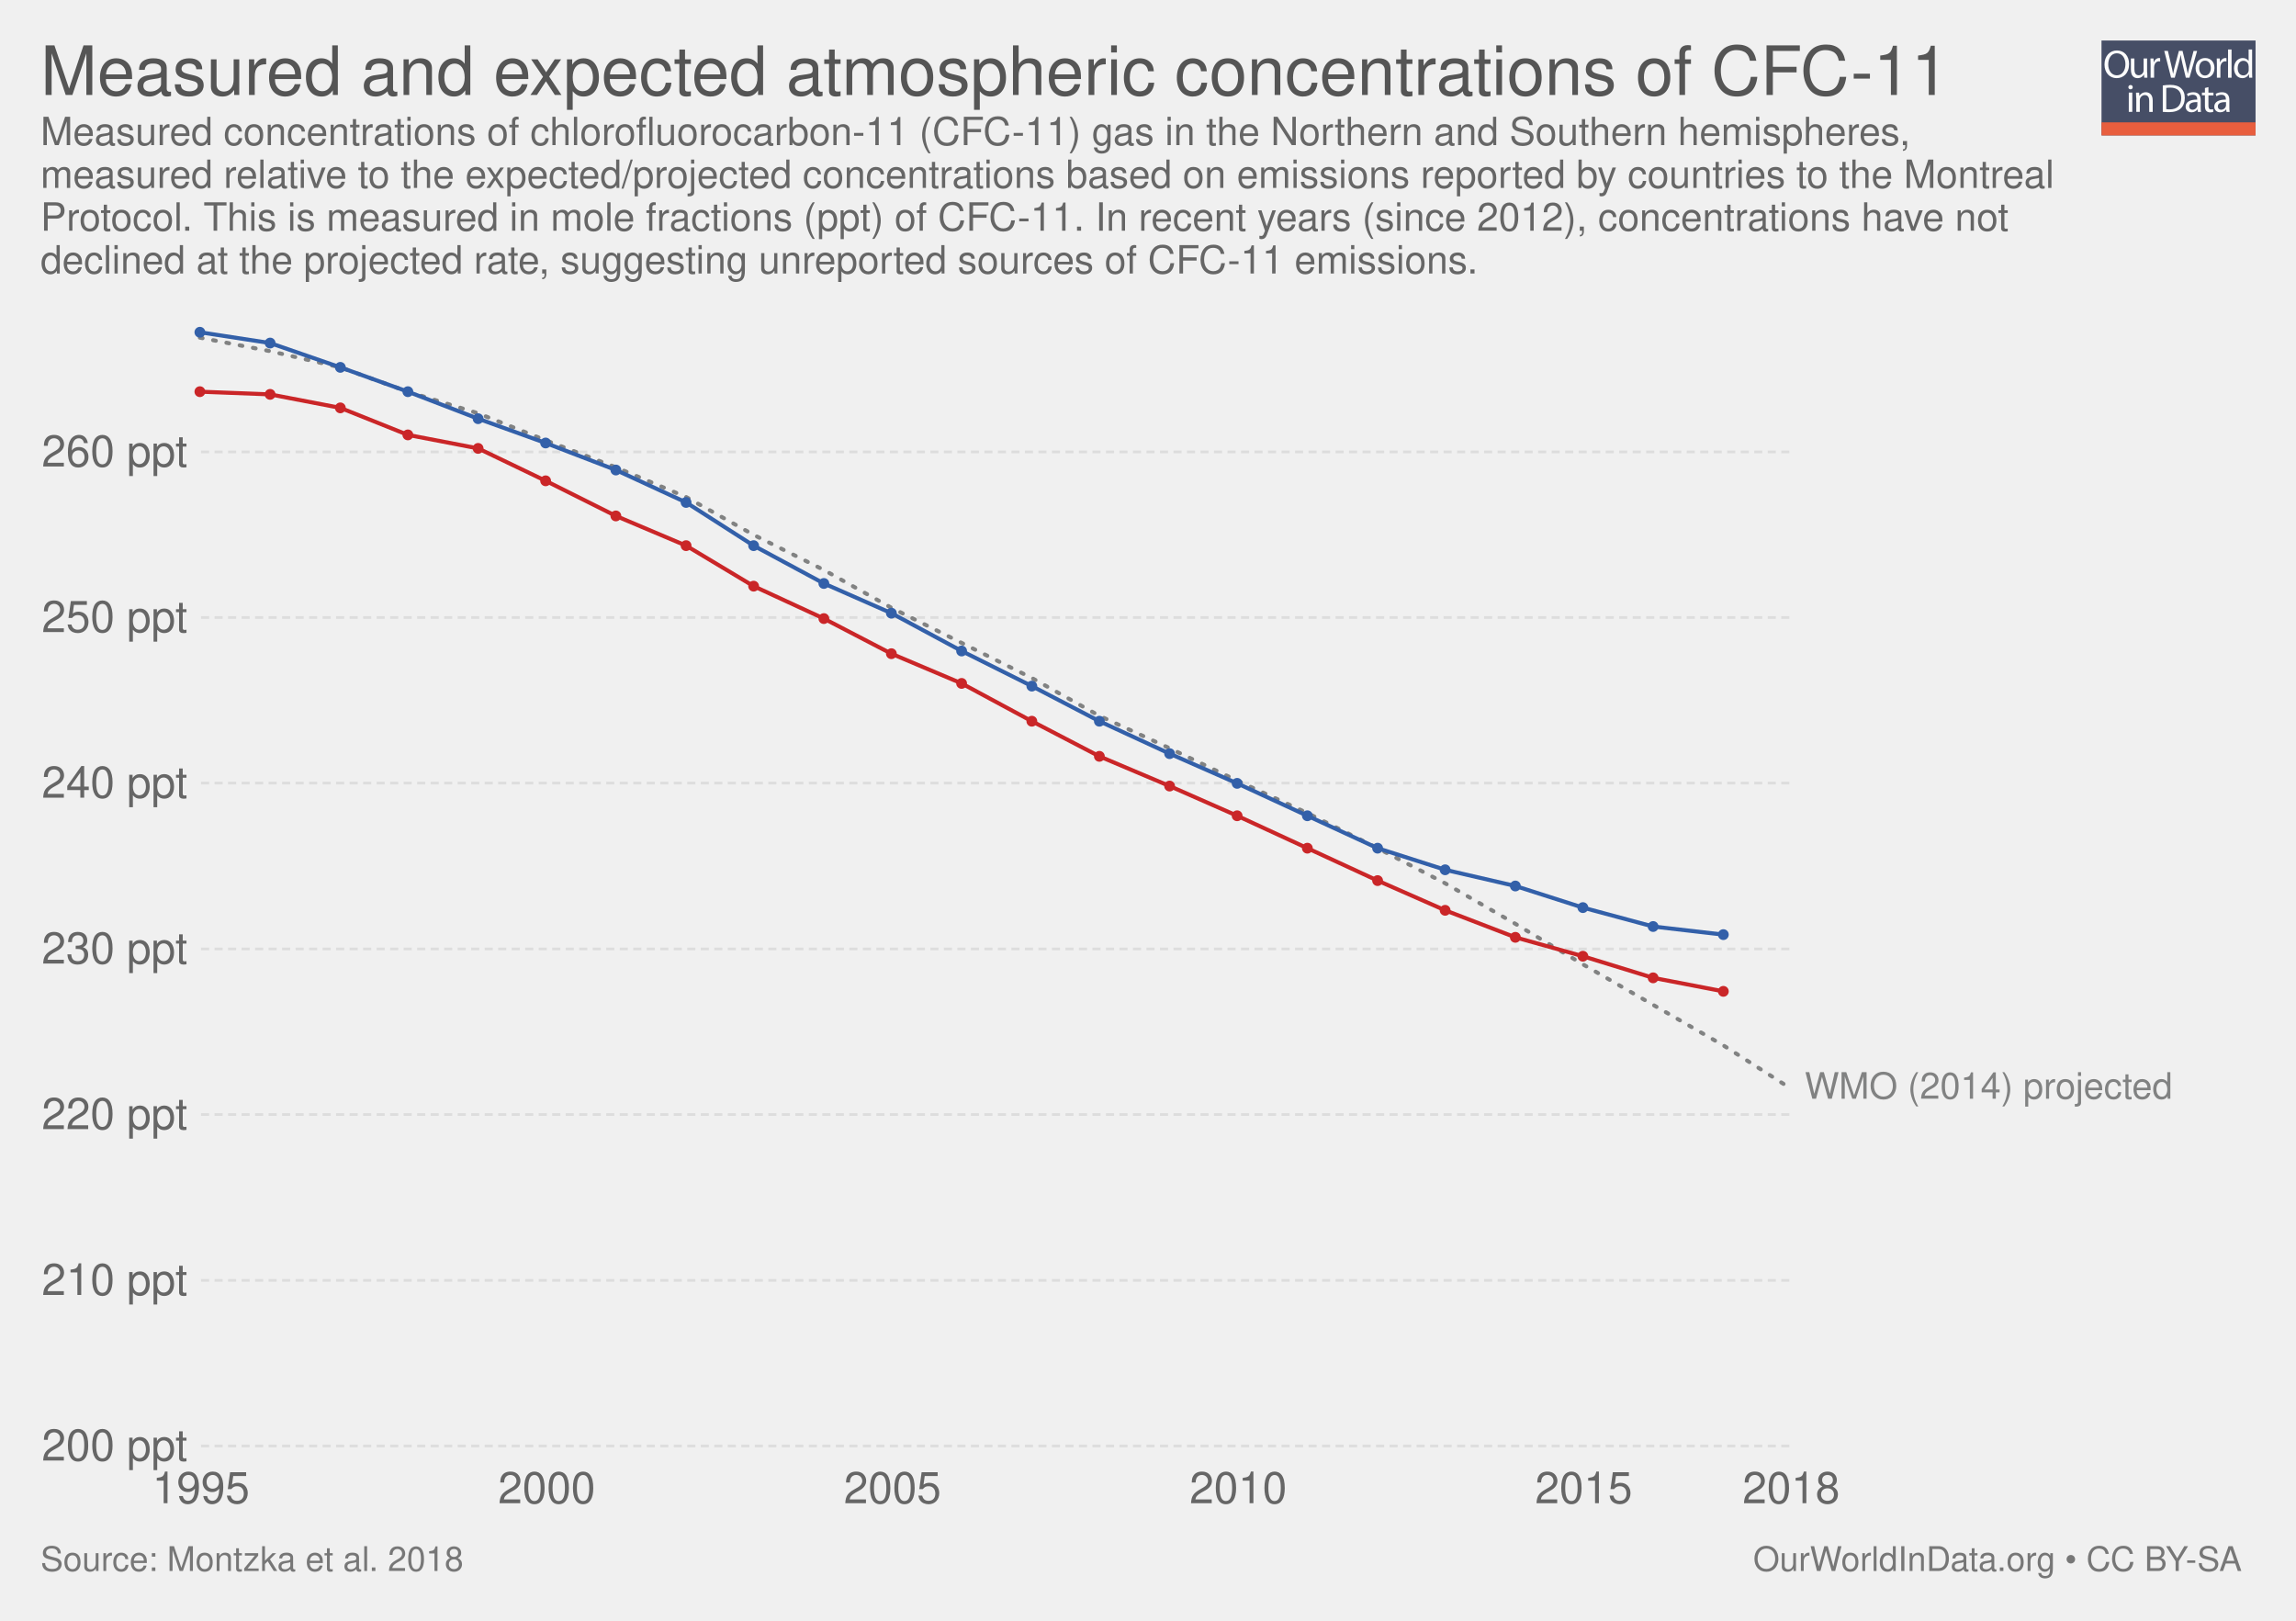
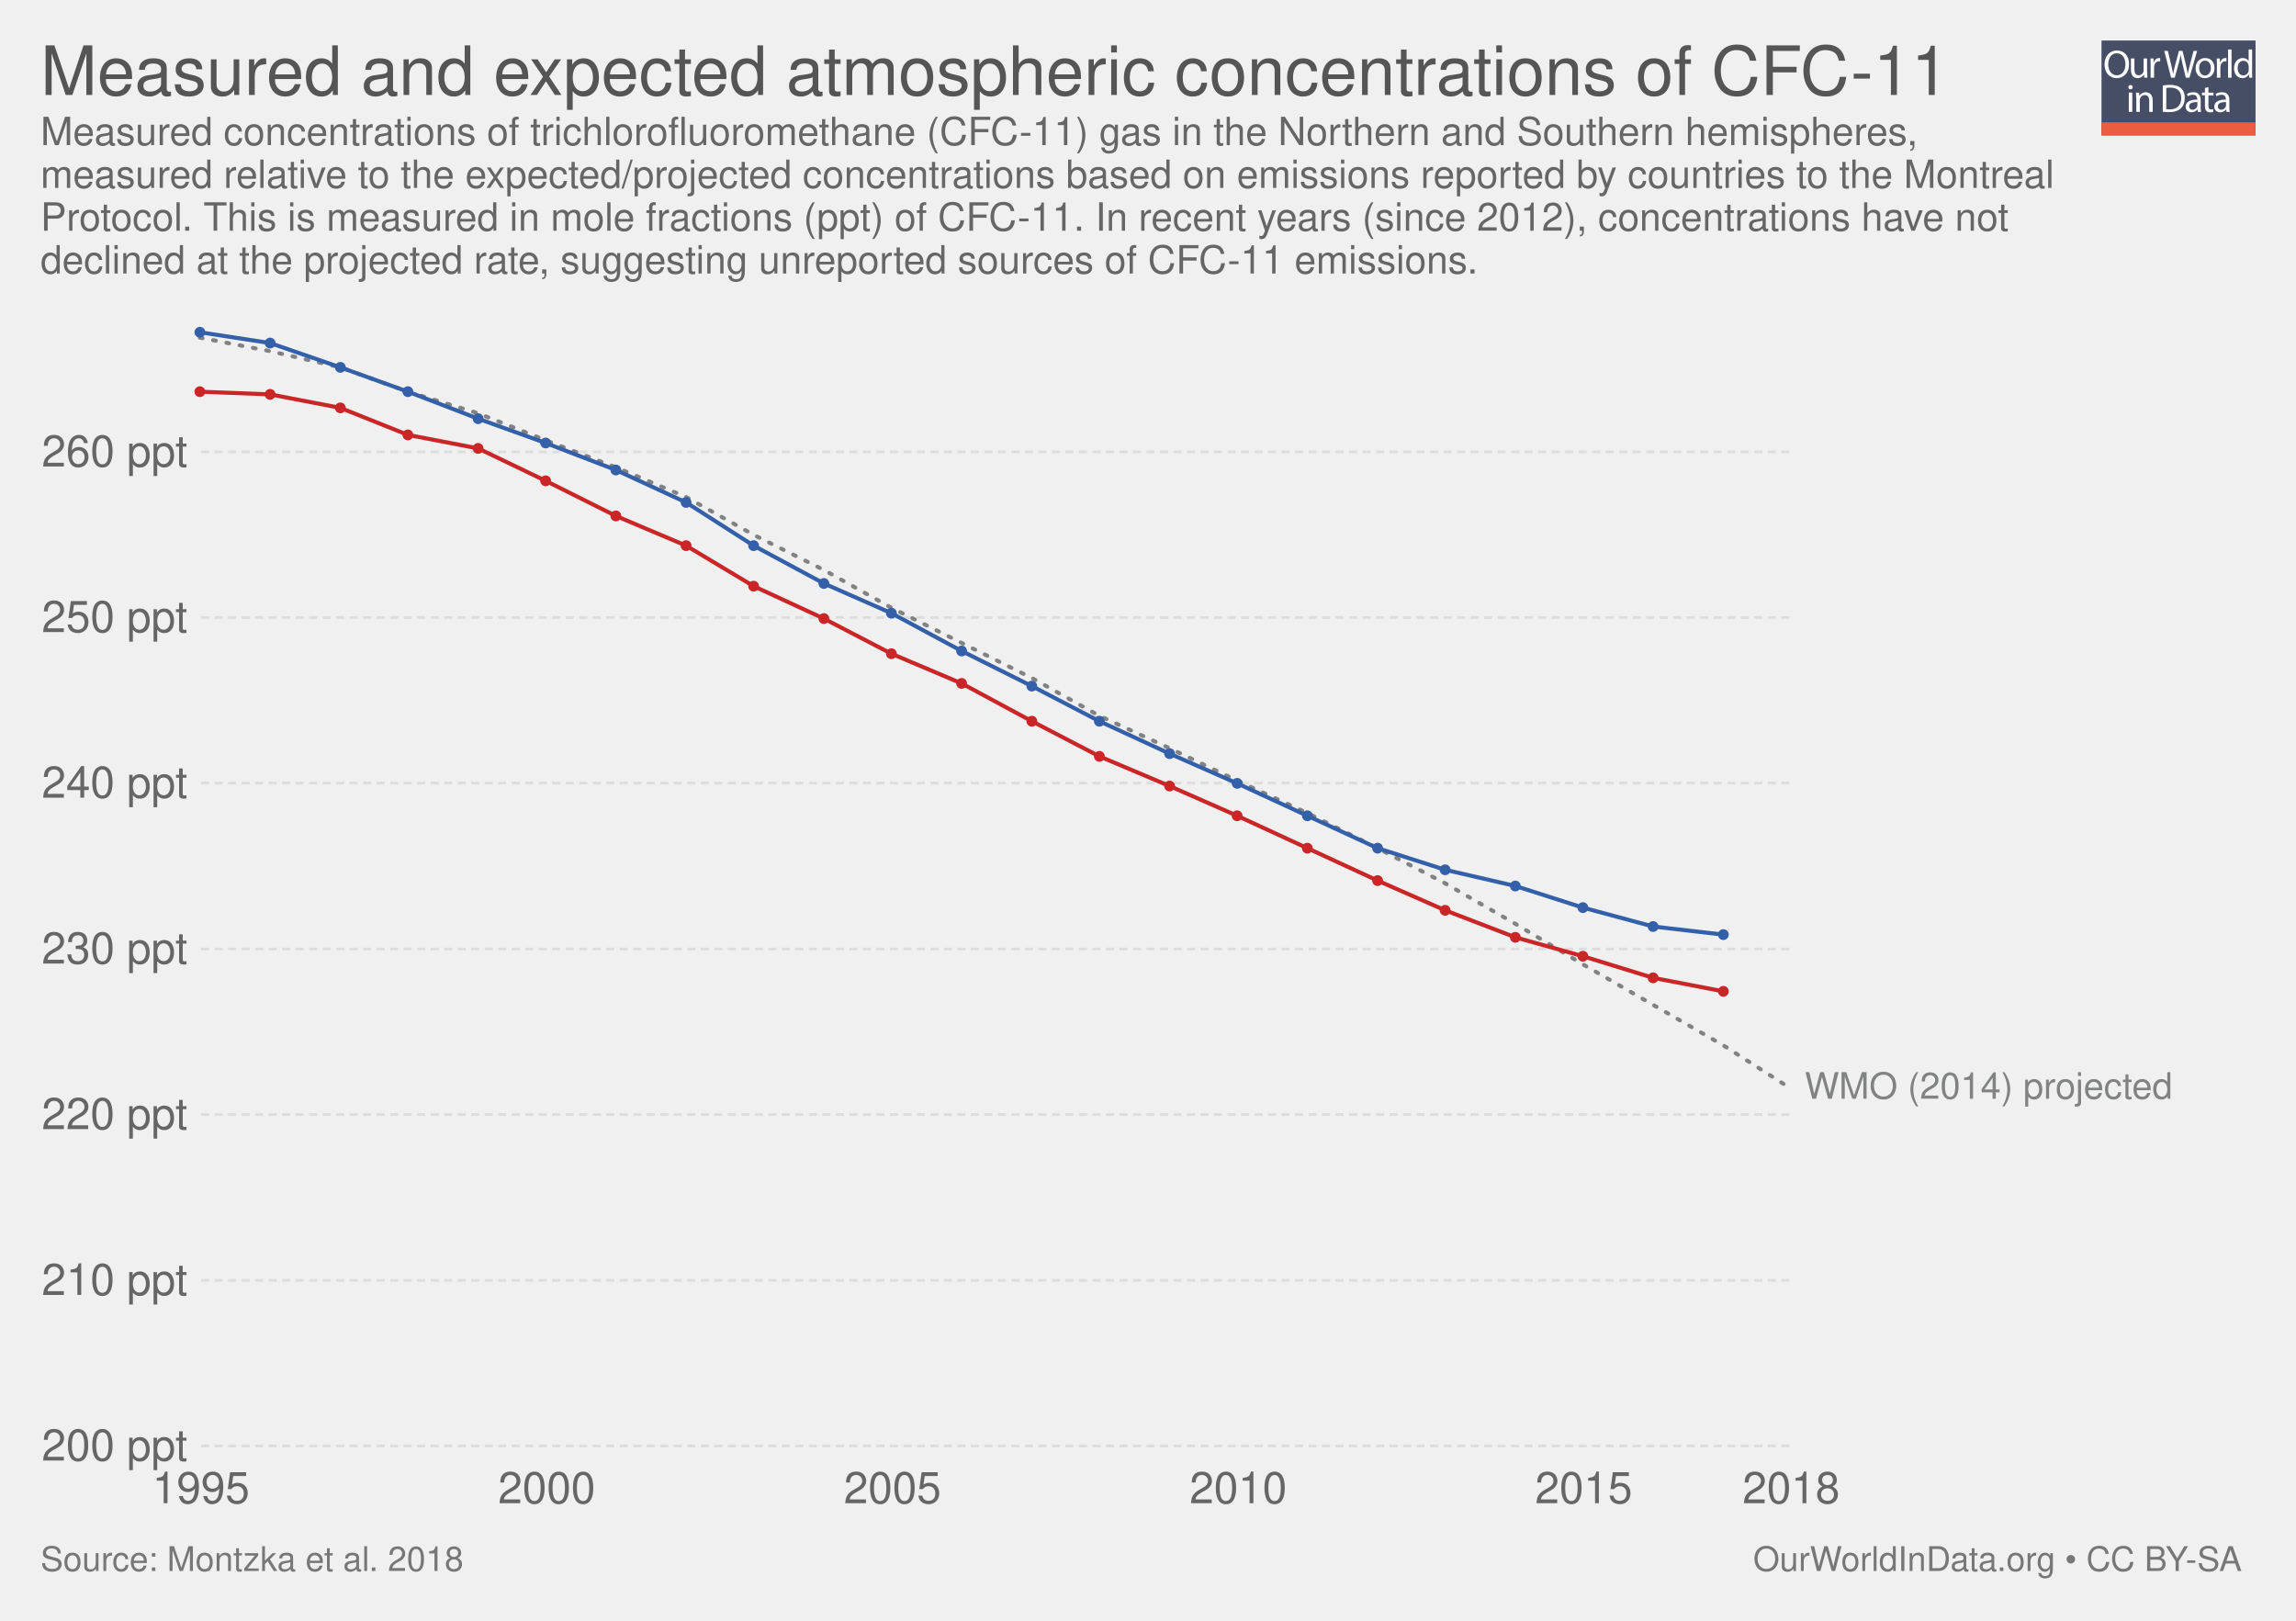
<svg xmlns="http://www.w3.org/2000/svg" xmlns:xlink="http://www.w3.org/1999/xlink" version="1.1" style="font-family: 'Helvetica Neue', Helvetica, Arial, sans-serif; font-size: 18px; background-color: white; text-rendering: optimizeLegibility; -webkit-font-smoothing: antialiased;" width="850" height="600">
  <g class="ChartTab">
    <g class="HeaderView">
      <g opacity="0.8" transform="translate(778, 15) scale(0.27)">
        <a xlink:href="https://ourworldindata.org" target="_blank">
          <g>
            <rect x="0" y="0" fill="#1B2543" width="211.2" height="130.1" />
            <rect x="0" y="112.2" fill="#E63912" width="211.2" height="17.9" />
            <g>
              <rect x="1.2" y="12.3" fill="none" width="210.2" height="99.2" />
              <path fill="#FFFFFF" d="M37.8,32.2c0,12.7-7.7,19.4-17.1,19.4c-9.7,0-16.6-7.5-16.6-18.7c0-11.7,7.3-19.3,17.1-19.3 C31.3,13.7,37.8,21.3,37.8,32.2z M9.2,32.8c0,7.9,4.3,14.9,11.8,14.9c7.5,0,11.8-6.9,11.8-15.3c0-7.3-3.8-14.9-11.8-14.9 C13.1,17.5,9.2,24.8,9.2,32.8z" />
              <path fill="#FFFFFF" d="M62.7,43.8c0,2.7,0.1,5.1,0.2,7.2h-4.3l-0.3-4.3h-0.1c-1.3,2.1-4,4.9-8.8,4.9c-4.2,0-9.1-2.3-9.1-11.6 V24.6h4.8v14.6c0,5,1.5,8.4,5.9,8.4c3.2,0,5.5-2.2,6.3-4.4c0.3-0.7,0.4-1.6,0.4-2.5V24.6h4.8V43.8z" />
              <path fill="#FFFFFF" d="M67.3,32.8c0-3.1-0.1-5.8-0.2-8.2h4.2l0.2,5.2h0.2c1.2-3.5,4.1-5.8,7.3-5.8c0.5,0,0.9,0.1,1.4,0.2v4.5 c-0.5-0.1-1-0.2-1.6-0.2c-3.4,0-5.8,2.6-6.5,6.2c-0.1,0.7-0.2,1.4-0.2,2.2V51h-4.8V32.8z" />
              <path fill="#FFFFFF" d="M95.4,51l-9.4-36.8h5l4.4,18.6c1.1,4.6,2.1,9.2,2.7,12.7h0.1c0.6-3.7,1.8-8,3-12.8l4.9-18.5h5l4.5,18.7 c1,4.4,2,8.7,2.6,12.6h0.1c0.8-4,1.8-8.1,3-12.7l4.9-18.5h4.9L120.6,51h-5L111,31.9c-1.1-4.7-1.9-8.3-2.4-12h-0.1 c-0.7,3.7-1.5,7.3-2.8,12L100.4,51H95.4z" />
              <path fill="#FFFFFF" d="M154.9,37.6c0,9.8-6.8,14-13.2,14c-7.2,0-12.7-5.2-12.7-13.6c0-8.8,5.8-14,13.1-14 C149.8,24,154.9,29.5,154.9,37.6z M133.9,37.9c0,5.8,3.3,10.1,8,10.1c4.6,0,8-4.3,8-10.3c0-4.5-2.2-10.1-7.9-10.1 C136.3,27.6,133.9,32.8,133.9,37.9z" />
              <path fill="#FFFFFF" d="M158.2,32.8c0-3.1-0.1-5.8-0.2-8.2h4.2l0.2,5.2h0.2c1.2-3.5,4.1-5.8,7.3-5.8c0.5,0,0.9,0.1,1.4,0.2v4.5 c-0.5-0.1-1-0.2-1.6-0.2c-3.4,0-5.8,2.6-6.5,6.2c-0.1,0.7-0.2,1.4-0.2,2.2V51h-4.8V32.8z" />
              <path fill="#FFFFFF" d="M173.5,12.3h4.8V51h-4.8V12.3z" />
              <path fill="#FFFFFF" d="M206.5,12.3v31.9c0,2.3,0.1,5,0.2,6.8h-4.3l-0.2-4.6H202c-1.5,2.9-4.7,5.2-9,5.2 c-6.4,0-11.3-5.4-11.3-13.4c-0.1-8.8,5.4-14.2,11.9-14.2c4,0,6.8,1.9,8,4h0.1V12.3H206.5z M201.7,35.4c0-0.6-0.1-1.4-0.2-2 c-0.7-3.1-3.3-5.6-6.9-5.6c-5,0-7.9,4.4-7.9,10.2c0,5.3,2.6,9.8,7.8,9.8c3.2,0,6.2-2.1,7.1-5.7c0.2-0.7,0.2-1.3,0.2-2.1V35.4z" />
              <path fill="#FFFFFF" d="M42.8,64c0.1,1.6-1.1,2.9-3.1,2.9c-1.7,0-2.9-1.3-2.9-2.9c0-1.7,1.3-3,3-3C41.7,61,42.8,62.3,42.8,64z M37.4,97.8V71.4h4.8v26.4H37.4z" />
              <path fill="#FFFFFF" d="M47.5,78.6c0-2.7-0.1-5-0.2-7.1h4.3l0.3,4.4h0.1c1.3-2.5,4.4-5,8.8-5c3.7,0,9.4,2.2,9.4,11.2v15.8h-4.8 V82.6c0-4.3-1.6-7.8-6.1-7.8c-3.2,0-5.6,2.2-6.5,4.9c-0.2,0.6-0.3,1.4-0.3,2.2v15.9h-4.8V78.6z" />
              <path fill="#FFFFFF" d="M84,61.6c2.9-0.4,6.3-0.8,10.1-0.8c6.8,0,11.7,1.6,14.9,4.6c3.3,3,5.2,7.3,5.2,13.2c0,6-1.9,10.9-5.3,14.3 c-3.4,3.4-9.1,5.3-16.3,5.3c-3.4,0-6.2-0.2-8.6-0.4V61.6z M88.8,94.1c1.2,0.2,3,0.3,4.8,0.3c10.2,0,15.7-5.7,15.7-15.6 c0.1-8.7-4.9-14.2-14.9-14.2c-2.5,0-4.3,0.2-5.6,0.5V94.1z" />
              <path fill="#FFFFFF" d="M132.1,97.8l-0.4-3.3h-0.2c-1.5,2.1-4.3,3.9-8.1,3.9c-5.4,0-8.1-3.8-8.1-7.6c0-6.4,5.7-9.9,15.9-9.8v-0.5 c0-2.2-0.6-6.1-6-6.1c-2.5,0-5,0.8-6.9,2l-1.1-3.2c2.2-1.4,5.4-2.3,8.7-2.3c8.1,0,10.1,5.5,10.1,10.8v9.9c0,2.3,0.1,4.5,0.4,6.3 H132.1z M131.4,84.4c-5.3-0.1-11.2,0.8-11.2,5.9c0,3.1,2.1,4.6,4.5,4.6c3.4,0,5.6-2.2,6.4-4.4c0.2-0.5,0.3-1,0.3-1.5V84.4z" />
              <path fill="#FFFFFF" d="M146.6,63.9v7.6h6.9v3.7h-6.9v14.2c0,3.3,0.9,5.1,3.6,5.1c1.3,0,2.2-0.2,2.8-0.3l0.2,3.6 c-0.9,0.4-2.4,0.7-4.3,0.7c-2.2,0-4-0.7-5.2-2c-1.4-1.4-1.9-3.8-1.9-6.9V75.1h-4.1v-3.7h4.1v-6.3L146.6,63.9z" />
              <path fill="#FFFFFF" d="M171.4,97.8l-0.4-3.3h-0.2c-1.5,2.1-4.3,3.9-8.1,3.9c-5.4,0-8.1-3.8-8.1-7.6c0-6.4,5.7-9.9,15.9-9.8v-0.5 c0-2.2-0.6-6.1-6-6.1c-2.5,0-5,0.8-6.9,2l-1.1-3.2c2.2-1.4,5.4-2.3,8.7-2.3c8.1,0,10.1,5.5,10.1,10.8v9.9c0,2.3,0.1,4.5,0.4,6.3 H171.4z M170.7,84.4c-5.3-0.1-11.2,0.8-11.2,5.9c0,3.1,2.1,4.6,4.5,4.6c3.4,0,5.6-2.2,6.4-4.4c0.2-0.5,0.3-1,0.3-1.5V84.4z" />
            </g>
          </g>
        </a>
      </g>
      <a href="https://ourworldindata.org/grapher/expected-concentraitons-of-cfc-11" target="_blank">
        <text font-size="25.20" x="15.0" y="35.2" fill="#555">
          <tspan x="15" y="35.16">Measured and expected atmospheric concentrations of CFC-11</tspan>
        </text>
      </a>
      <text font-size="14.40" x="15.0" y="53.7" fill="#666">
-         <tspan x="15" y="53.72">Measured concentrations of chlorofluorocarbon-11 (CFC-11) gas in the Northern and Southern hemispheres,</tspan>
+         <tspan x="15" y="53.72">Measured concentrations of trichlorofluoromethane (CFC-11) gas in the Northern and Southern hemispheres,</tspan>
        <tspan x="15" y="69.56">measured relative to the expected/projected concentrations based on emissions reported by countries to the Montreal</tspan>
        <tspan x="15" y="85.4">Protocol. This is measured in mole fractions (ppt) of CFC-11. In recent years (since 2012), concentrations have not</tspan>
        <tspan x="15" y="101.24">declined at the projected rate, suggesting unreported sources of CFC-11 emissions.</tspan>
      </text>
    </g>
    <g class="LineChart">
      <defs>
        <clipPath id="boundsClip-1">
          <rect x="64.432" y="0" width="830" height="866.8" />
        </clipPath>
      </defs>
      <g class="AxisBoxView">
        <g class="HorizontalAxis">
          <text x="74.4" y="556.5" fill="#666" text-anchor="middle" font-size="16.2">1995</text>
          <text x="202.4" y="556.5" fill="#666" text-anchor="middle" font-size="16.2">2000</text>
          <text x="330.4" y="556.5" fill="#666" text-anchor="middle" font-size="16.2">2005</text>
          <text x="458.4" y="556.5" fill="#666" text-anchor="middle" font-size="16.2">2010</text>
          <text x="586.3" y="556.5" fill="#666" text-anchor="middle" font-size="16.2">2015</text>
          <text x="663.1" y="556.5" fill="#666" text-anchor="middle" font-size="16.2">2018</text>
        </g>
        <g class="VerticalAxis">
          <text x="69.43" y="535.3" fill="#666" dominant-baseline="middle" text-anchor="end" font-size="16.2">200 ppt</text>
          <text x="69.43" y="474" fill="#666" dominant-baseline="middle" text-anchor="end" font-size="16.2">210 ppt</text>
          <text x="69.43" y="412.6" fill="#666" dominant-baseline="middle" text-anchor="end" font-size="16.2">220 ppt</text>
          <text x="69.43" y="351.3" fill="#666" dominant-baseline="middle" text-anchor="end" font-size="16.2">230 ppt</text>
          <text x="69.43" y="289.9" fill="#666" dominant-baseline="middle" text-anchor="end" font-size="16.2">240 ppt</text>
          <text x="69.43" y="228.6" fill="#666" dominant-baseline="middle" text-anchor="end" font-size="16.2">250 ppt</text>
          <text x="69.43" y="167.3" fill="#666" dominant-baseline="middle" text-anchor="end" font-size="16.2">260 ppt</text>
        </g>
        <g class="AxisGridLines">
          <line x1="74.43" y1="535.3" x2="663.11" y2="535.3" stroke="#ddd" stroke-dasharray="3,2" />
          <line x1="74.43" y1="474" x2="663.11" y2="474" stroke="#ddd" stroke-dasharray="3,2" />
          <line x1="74.43" y1="412.6" x2="663.11" y2="412.6" stroke="#ddd" stroke-dasharray="3,2" />
          <line x1="74.43" y1="351.3" x2="663.11" y2="351.3" stroke="#ddd" stroke-dasharray="3,2" />
          <line x1="74.43" y1="289.9" x2="663.11" y2="289.9" stroke="#ddd" stroke-dasharray="3,2" />
          <line x1="74.43" y1="228.6" x2="663.11" y2="228.6" stroke="#ddd" stroke-dasharray="3,2" />
          <line x1="74.43" y1="167.3" x2="663.11" y2="167.3" stroke="#ddd" stroke-dasharray="3,2" />
        </g>
      </g>
      <g clip-path="url(#boundsClip-1)">
        <g class="HeightedLegend clickable">
          <g class="legendMark">
            <rect x="663.11" y="395.95" width="171.89" height="13.5" fill="#fff" opacity="0" />
            <text font-size="13.50" x="668.1" y="406.8" fill="#818282">
              <tspan x="668.11" y="406.75">WMO (2014) projected</tspan>
            </text>
          </g>
        </g>
        <g class="Lines">
          <rect x="74" y="123" width="589" height="412" fill="rgba(255,255,255,0)" opacity="0" />
          <g class="key-World_2">
            <path stroke="#818282" stroke-linecap="round" d="M74 125L100 130L126 136L151 145L177 153L202 163L228 173L254 184L279 198L305 211L330 225L356 238L382 251L407 265L433 277L458 289L484 301L510 314L535 327L561 342L586 357L612 372L638 387L663 403" fill="none" stroke-width="1.5" stroke-dasharray="1,4" />
          </g>
          <g class="key-World_0">
            <path stroke="#3360a9" stroke-linecap="round" d="M74 123L100 127L126 136L151 145L177 155L202 164L228 174L254 186L279 202L305 216L330 227L356 241L382 254L407 267L433 279L458 290L484 302L510 314L535 322L561 328L586 336L612 343L638 346" fill="none" stroke-width="1.5" />
            <g fill="#3360a9">
              <circle cx="74" cy="123" r="2" />
              <circle cx="100" cy="127" r="2" />
              <circle cx="126" cy="136" r="2" />
              <circle cx="151" cy="145" r="2" />
              <circle cx="177" cy="155" r="2" />
              <circle cx="202" cy="164" r="2" />
              <circle cx="228" cy="174" r="2" />
              <circle cx="254" cy="186" r="2" />
              <circle cx="279" cy="202" r="2" />
              <circle cx="305" cy="216" r="2" />
              <circle cx="330" cy="227" r="2" />
              <circle cx="356" cy="241" r="2" />
              <circle cx="382" cy="254" r="2" />
              <circle cx="407" cy="267" r="2" />
              <circle cx="433" cy="279" r="2" />
              <circle cx="458" cy="290" r="2" />
              <circle cx="484" cy="302" r="2" />
              <circle cx="510" cy="314" r="2" />
              <circle cx="535" cy="322" r="2" />
              <circle cx="561" cy="328" r="2" />
              <circle cx="586" cy="336" r="2" />
              <circle cx="612" cy="343" r="2" />
              <circle cx="638" cy="346" r="2" />
            </g>
          </g>
          <g class="key-World_1">
            <path stroke="#ca2628" stroke-linecap="round" d="M74 145L100 146L126 151L151 161L177 166L202 178L228 191L254 202L279 217L305 229L330 242L356 253L382 267L407 280L433 291L458 302L484 314L510 326L535 337L561 347L586 354L612 362L638 367" fill="none" stroke-width="1.5" />
            <g fill="#ca2628">
              <circle cx="74" cy="145" r="2" />
              <circle cx="100" cy="146" r="2" />
              <circle cx="126" cy="151" r="2" />
              <circle cx="151" cy="161" r="2" />
              <circle cx="177" cy="166" r="2" />
              <circle cx="202" cy="178" r="2" />
              <circle cx="228" cy="191" r="2" />
              <circle cx="254" cy="202" r="2" />
              <circle cx="279" cy="217" r="2" />
              <circle cx="305" cy="229" r="2" />
              <circle cx="330" cy="242" r="2" />
              <circle cx="356" cy="253" r="2" />
              <circle cx="382" cy="267" r="2" />
              <circle cx="407" cy="280" r="2" />
              <circle cx="433" cy="291" r="2" />
              <circle cx="458" cy="302" r="2" />
              <circle cx="484" cy="314" r="2" />
              <circle cx="510" cy="326" r="2" />
              <circle cx="535" cy="337" r="2" />
              <circle cx="561" cy="347" r="2" />
              <circle cx="586" cy="354" r="2" />
              <circle cx="612" cy="362" r="2" />
              <circle cx="638" cy="367" r="2" />
            </g>
          </g>
        </g>
      </g>
    </g>
    <g style="fill: #777;" class="SourcesFooter">
      <g style="fill: #777;" class="clickable">
        <text font-size="12.60" x="15.0" y="581.6">
          <tspan x="15" y="581.58">Source: Montzka et al. 2018</tspan>
        </text>
      </g>
      <text font-size="12.60" x="649.0" y="581.6">
        <tspan x="649.024" y="581.58">
          <a target="_blank" style="fill: #777;" href="https://ourworldindata.org">OurWorldInData.org</a> • <a style="fill: #777;" href="http://creativecommons.org/licenses/by-sa/4.0/deed.en_US" target="_blank">CC BY-SA</a>
        </tspan>
      </text>
    </g>
  </g>
</svg>
